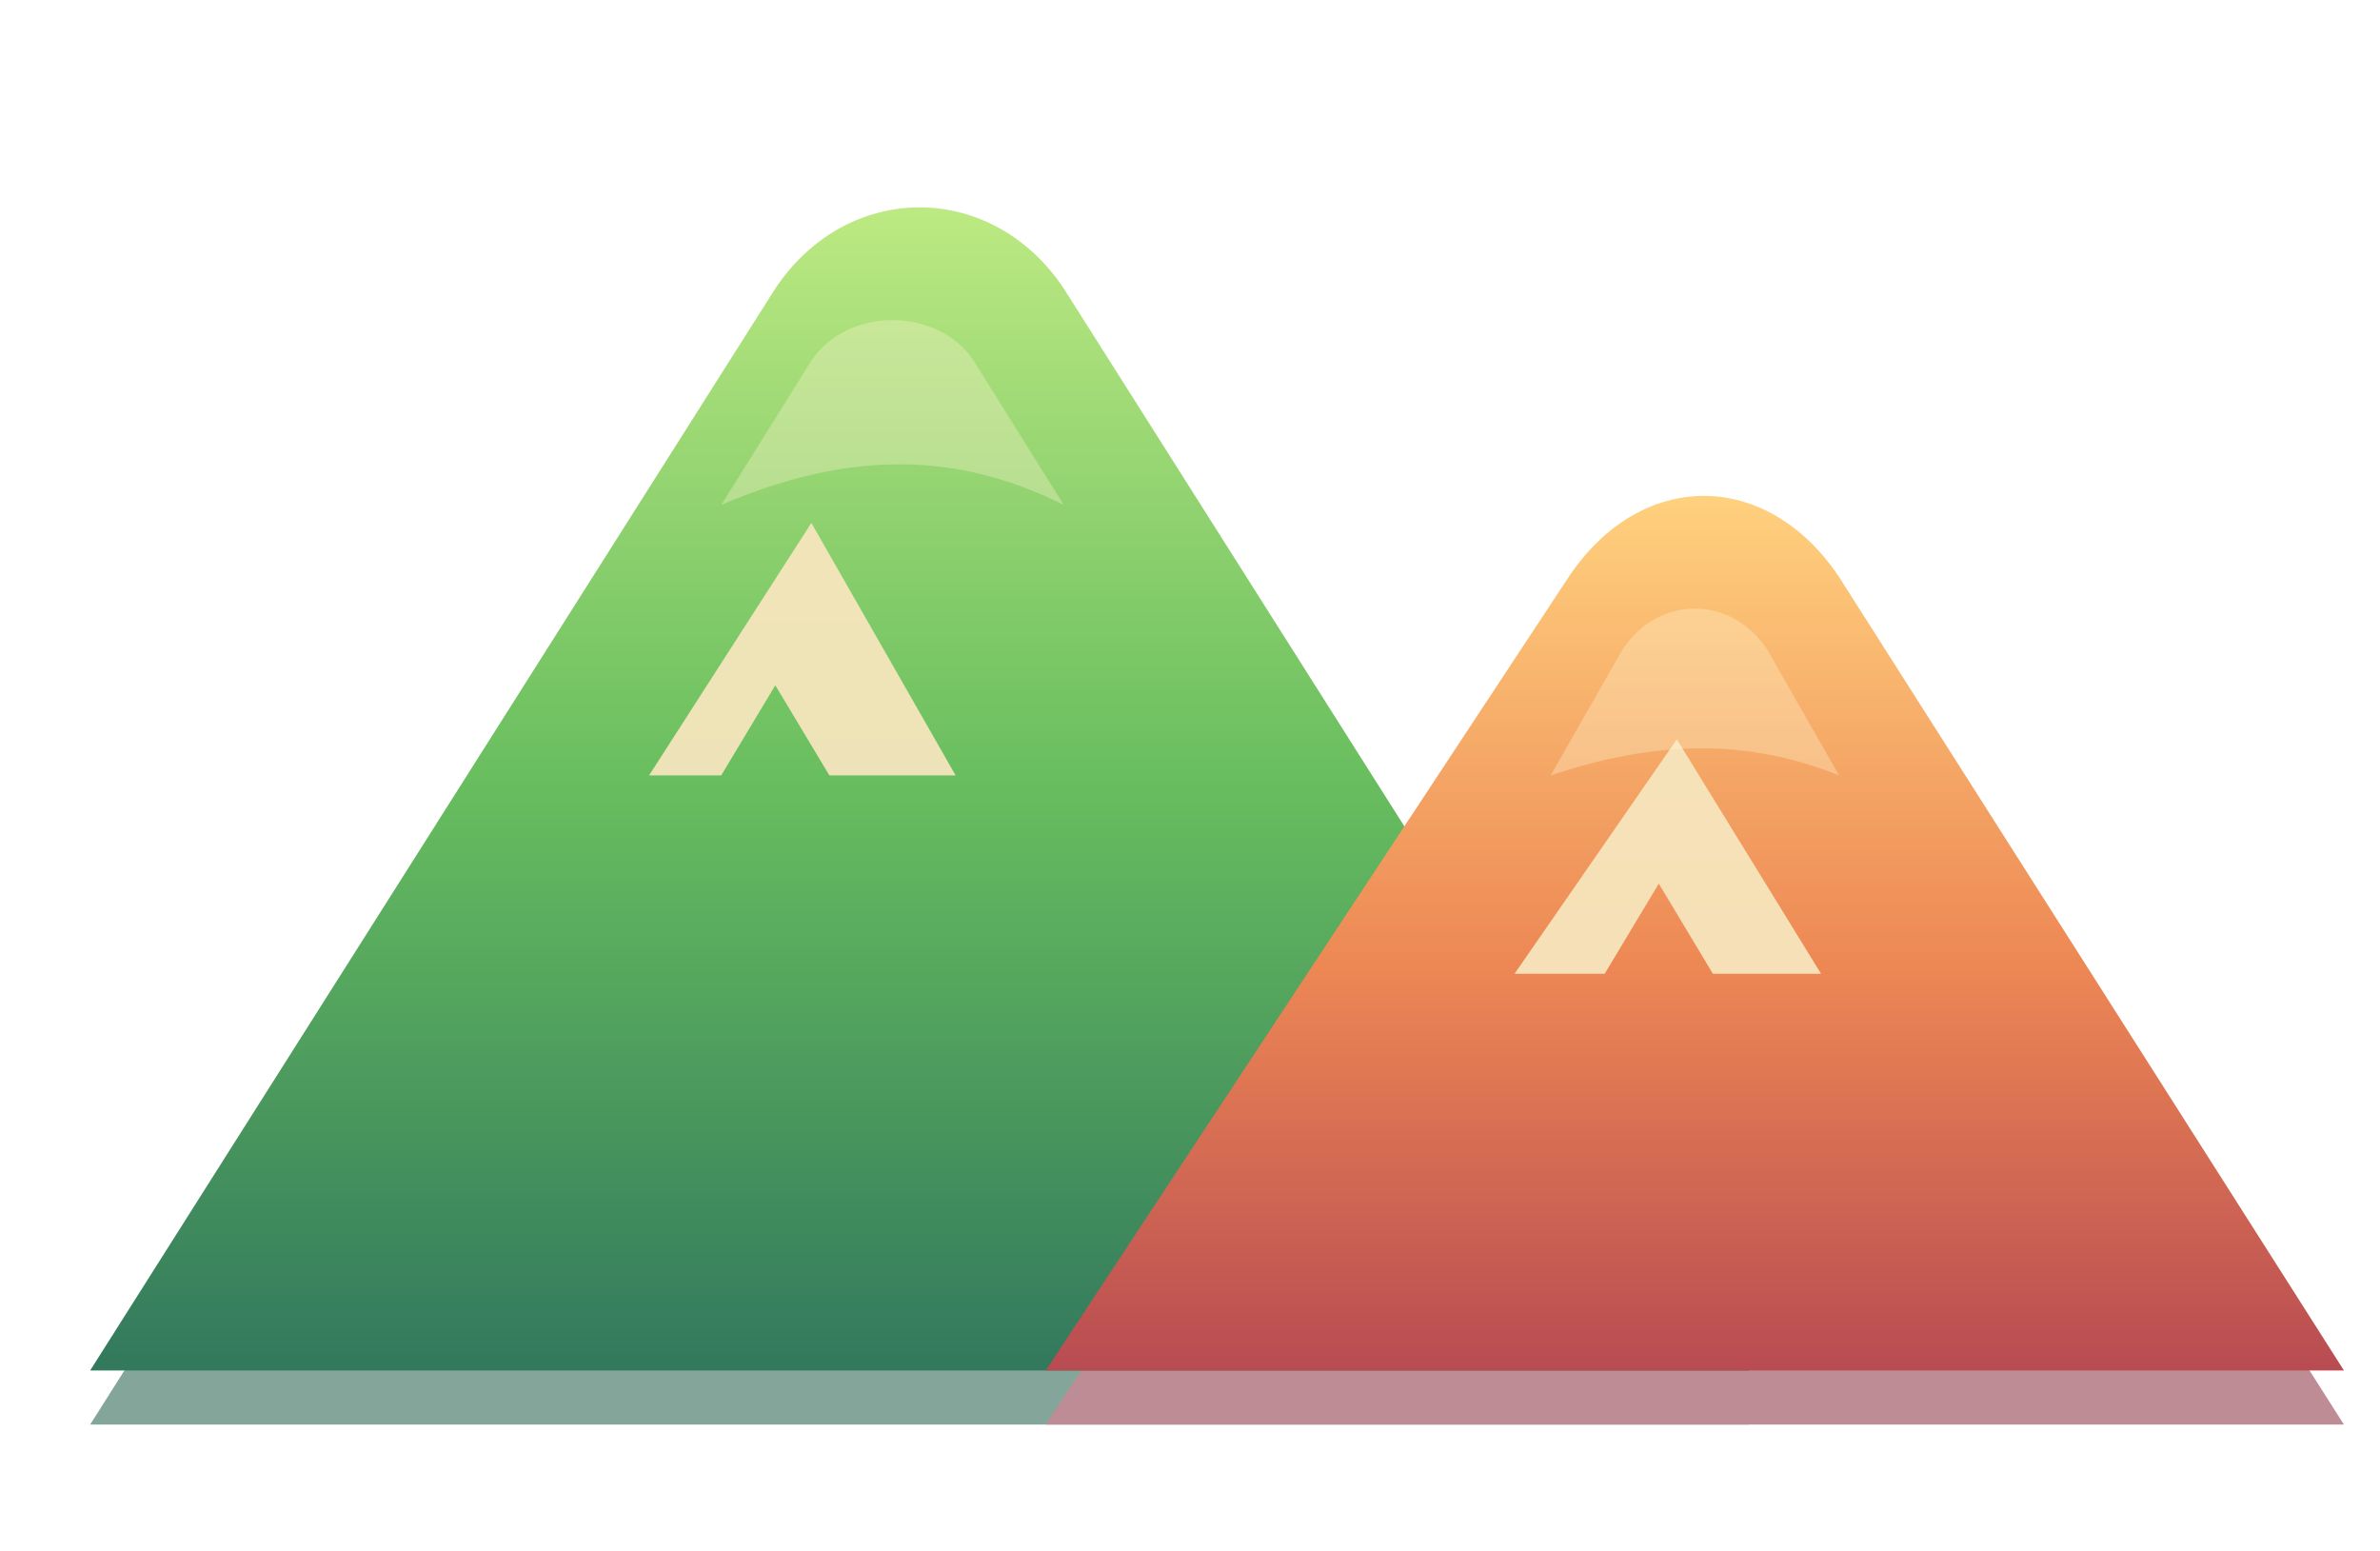
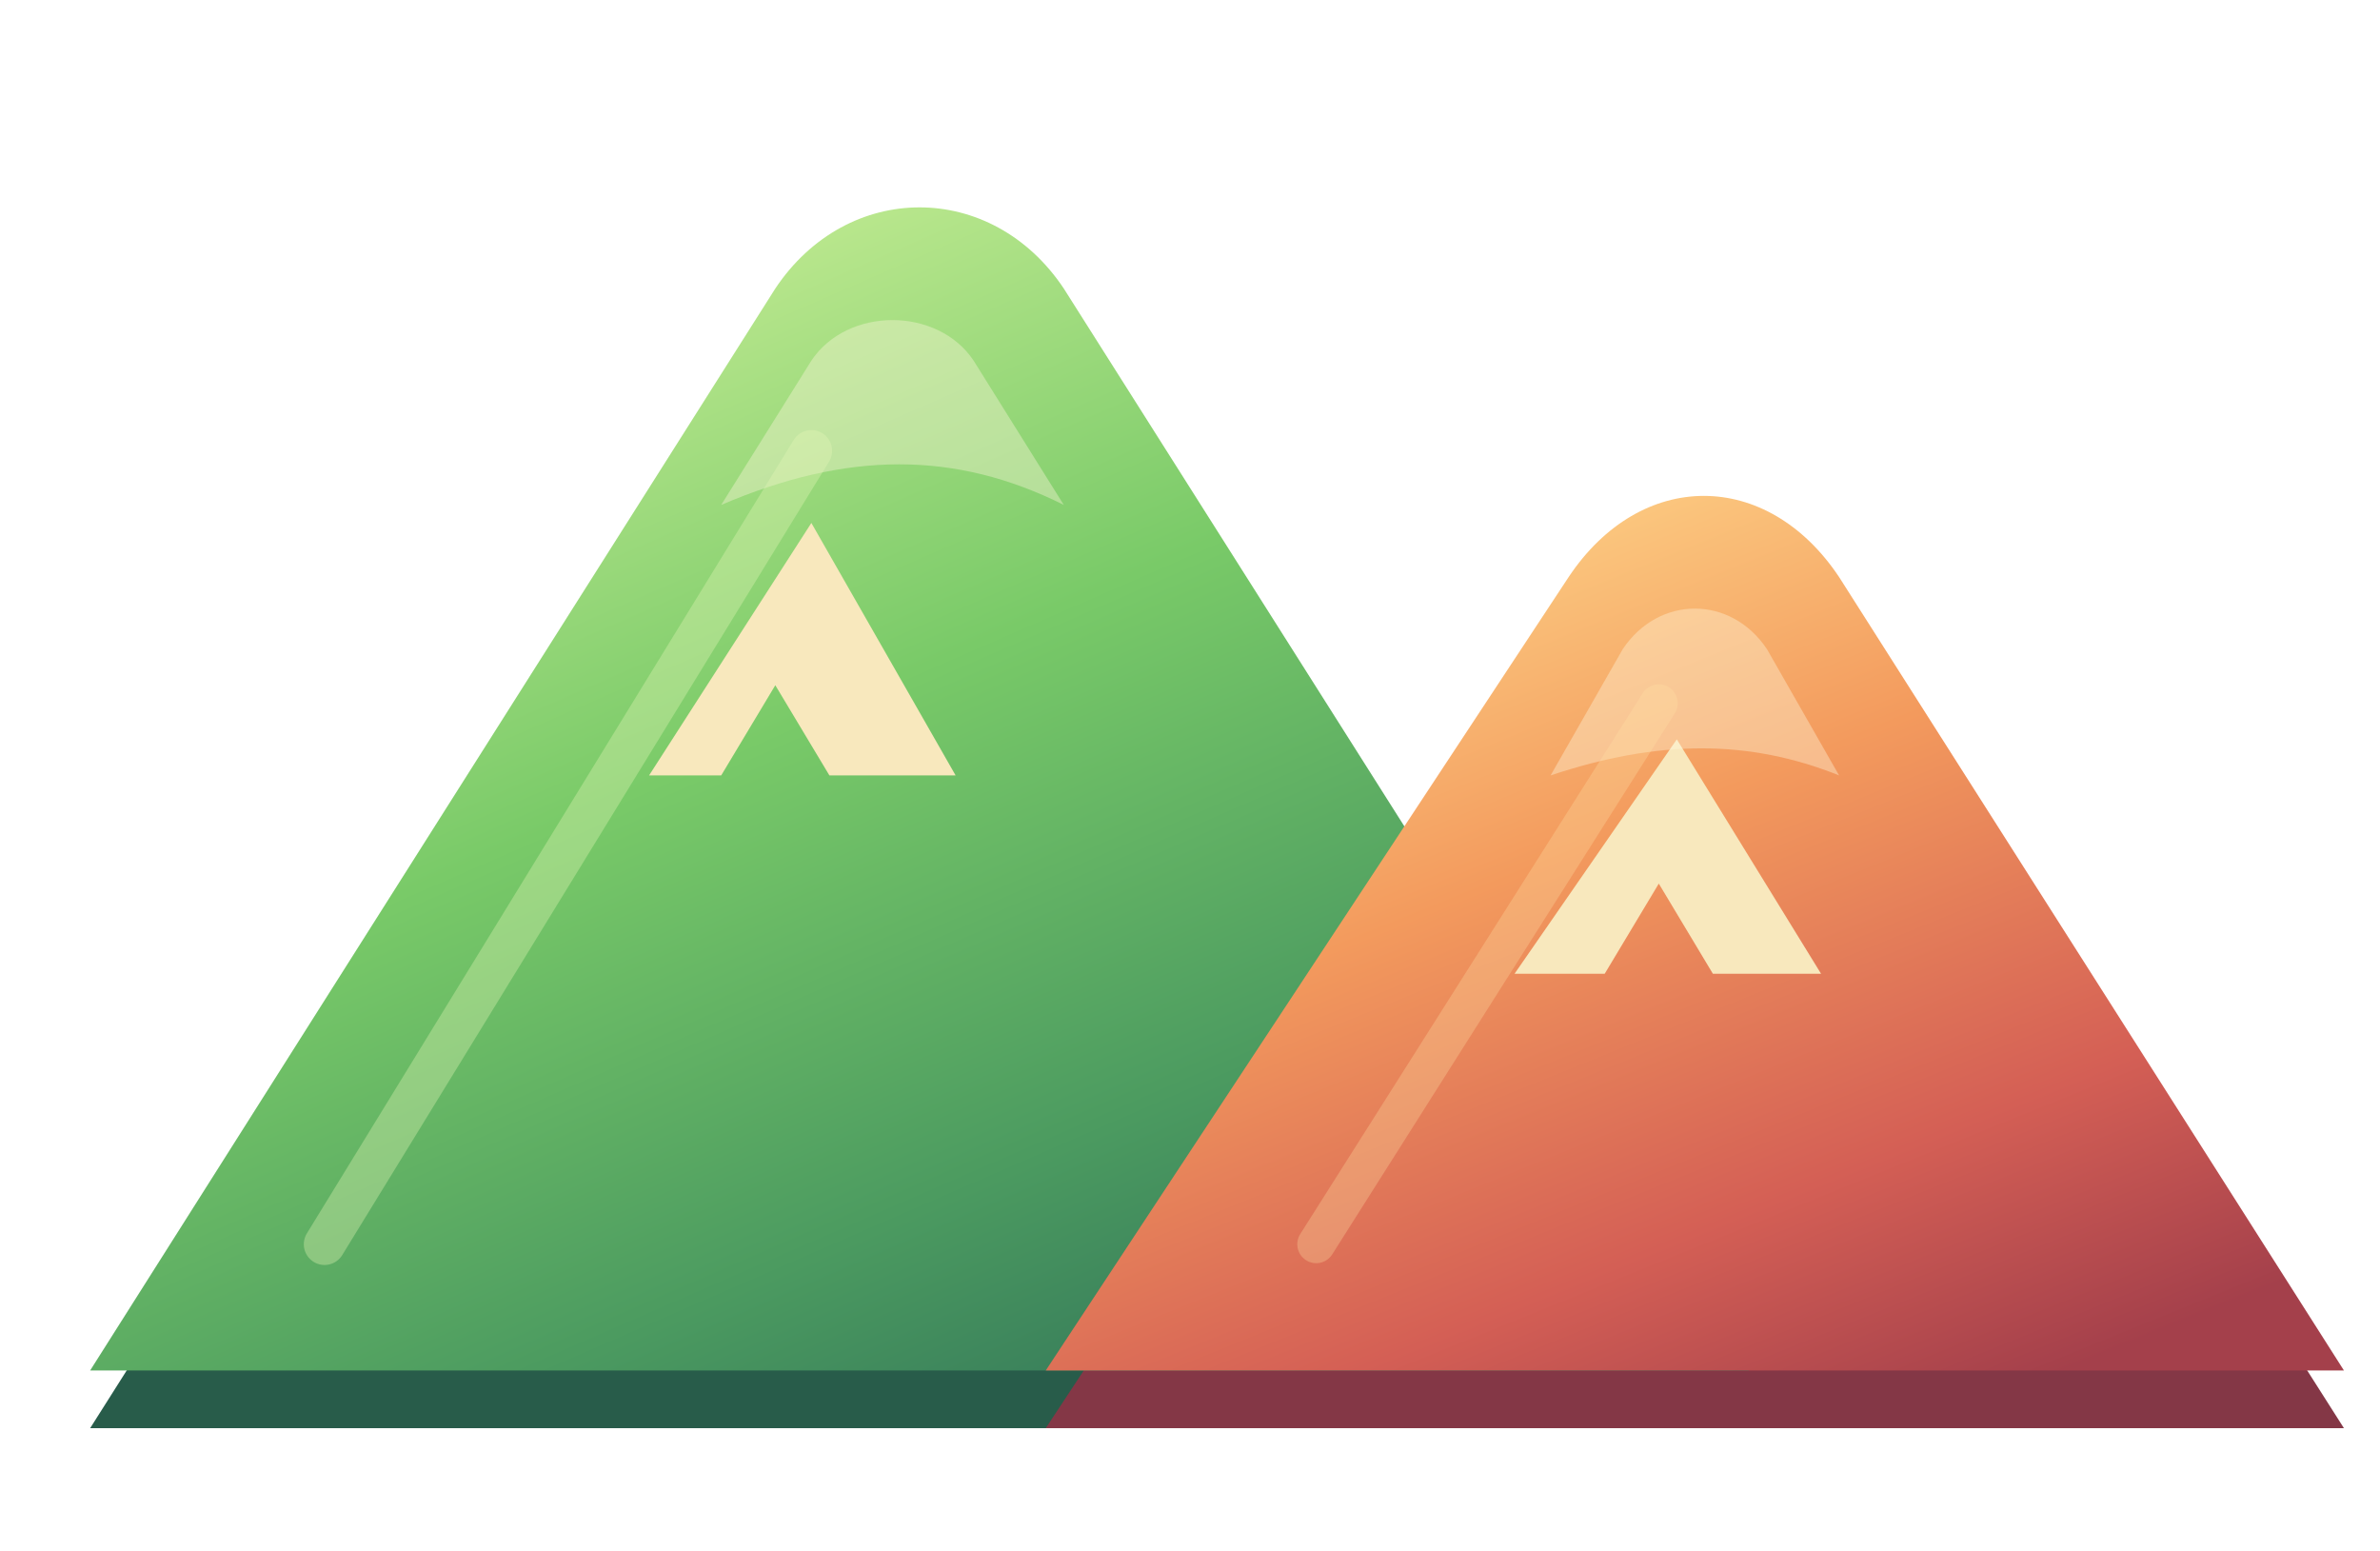
<svg xmlns="http://www.w3.org/2000/svg" viewBox="0 0 132 86" role="img" aria-label="Slovo M kao planina">
  <defs>
-     <linearGradient id="mountain-green" x1="0" x2="0" y1="0" y2="1">
-       <stop offset="0" stop-color="#bce982" />
-       <stop offset="0.5" stop-color="#67bd5e" />
-       <stop offset="1" stop-color="#32795d" />
+     <linearGradient id="mountain-green-face" x1="0.2" x2="0.82" y1="0" y2="1">
+       <stop offset="0" stop-color="#d2f29b" />
+       <stop offset="0.42" stop-color="#79ca68" />
+       <stop offset="0.76" stop-color="#4b9a60" />
+       <stop offset="1" stop-color="#2f7058" />
    </linearGradient>
-     <linearGradient id="mountain-coral" x1="0" x2="0" y1="0" y2="1">
-       <stop offset="0" stop-color="#ffd17e" />
-       <stop offset="0.54" stop-color="#ed8754" />
-       <stop offset="1" stop-color="#b84b52" />
+     <linearGradient id="mountain-coral-face" x1="0.18" x2="0.78" y1="0" y2="1">
+       <stop offset="0" stop-color="#ffdc8e" />
+       <stop offset="0.4" stop-color="#f39a5d" />
+       <stop offset="0.76" stop-color="#d45f55" />
+       <stop offset="1" stop-color="#a4404b" />
    </linearGradient>
  </defs>
-   <g opacity="0.58" transform="translate(0 3)">
-     <path fill="#2b644f" d="M5 76 43 16c4-6 12-6 16 0l38 60H5Z" />
-     <path fill="#8f3947" d="M58 76 87 32c4-6 11-6 15 0l28 44H58Z" />
+   <g transform="translate(0 3.2)">
+     <path fill="#285c4a" d="M5 76 43 16c4-6 12-6 16 0l38 60H5Z" />
+     <path fill="#843746" d="M58 76 87 32c4-6 11-6 15 0l28 44H58Z" />
  </g>
-   <path fill="url(#mountain-green)" d="M5 76 43 16c4-6 12-6 16 0l38 60H5Z" />
-   <path fill="url(#mountain-coral)" d="M58 76 87 32c4-6 11-6 15 0l28 44H58Z" />
-   <g fill="#f7e6bd" opacity="0.94">
+   <path fill="url(#mountain-green-face)" d="M5 76 43 16c4-6 12-6 16 0l38 60H5Z" />
+   <path fill="url(#mountain-coral-face)" d="M58 76 87 32c4-6 11-6 15 0l28 44H58Z" />
+   <g fill="#f8e8bd">
    <path d="m36 43 9-14 8 14h-7l-3-5-3 5h-4Z" />
    <path d="m84 54 9-13 8 13h-6l-3-5-3 5h-5Z" />
  </g>
-   <g fill="#fff2cf" opacity="0.34">
+   <g fill="#fff6dd" opacity="0.38">
    <path d="M45 20c2-3 7-3 9 0l5 8c-6-3-12-3-19 0l5-8Z" />
    <path d="M90 36c2-3 6-3 8 0l4 7c-5-2-10-2-16 0l4-7Z" />
  </g>
+   <path d="M18 69 45 25" fill="none" stroke="#e5f7b7" stroke-linecap="round" stroke-width="2.3" opacity="0.35" />
+   <path d="M73 69 92 39" fill="none" stroke="#ffe1a6" stroke-linecap="round" stroke-width="2.1" opacity="0.3" />
</svg>
